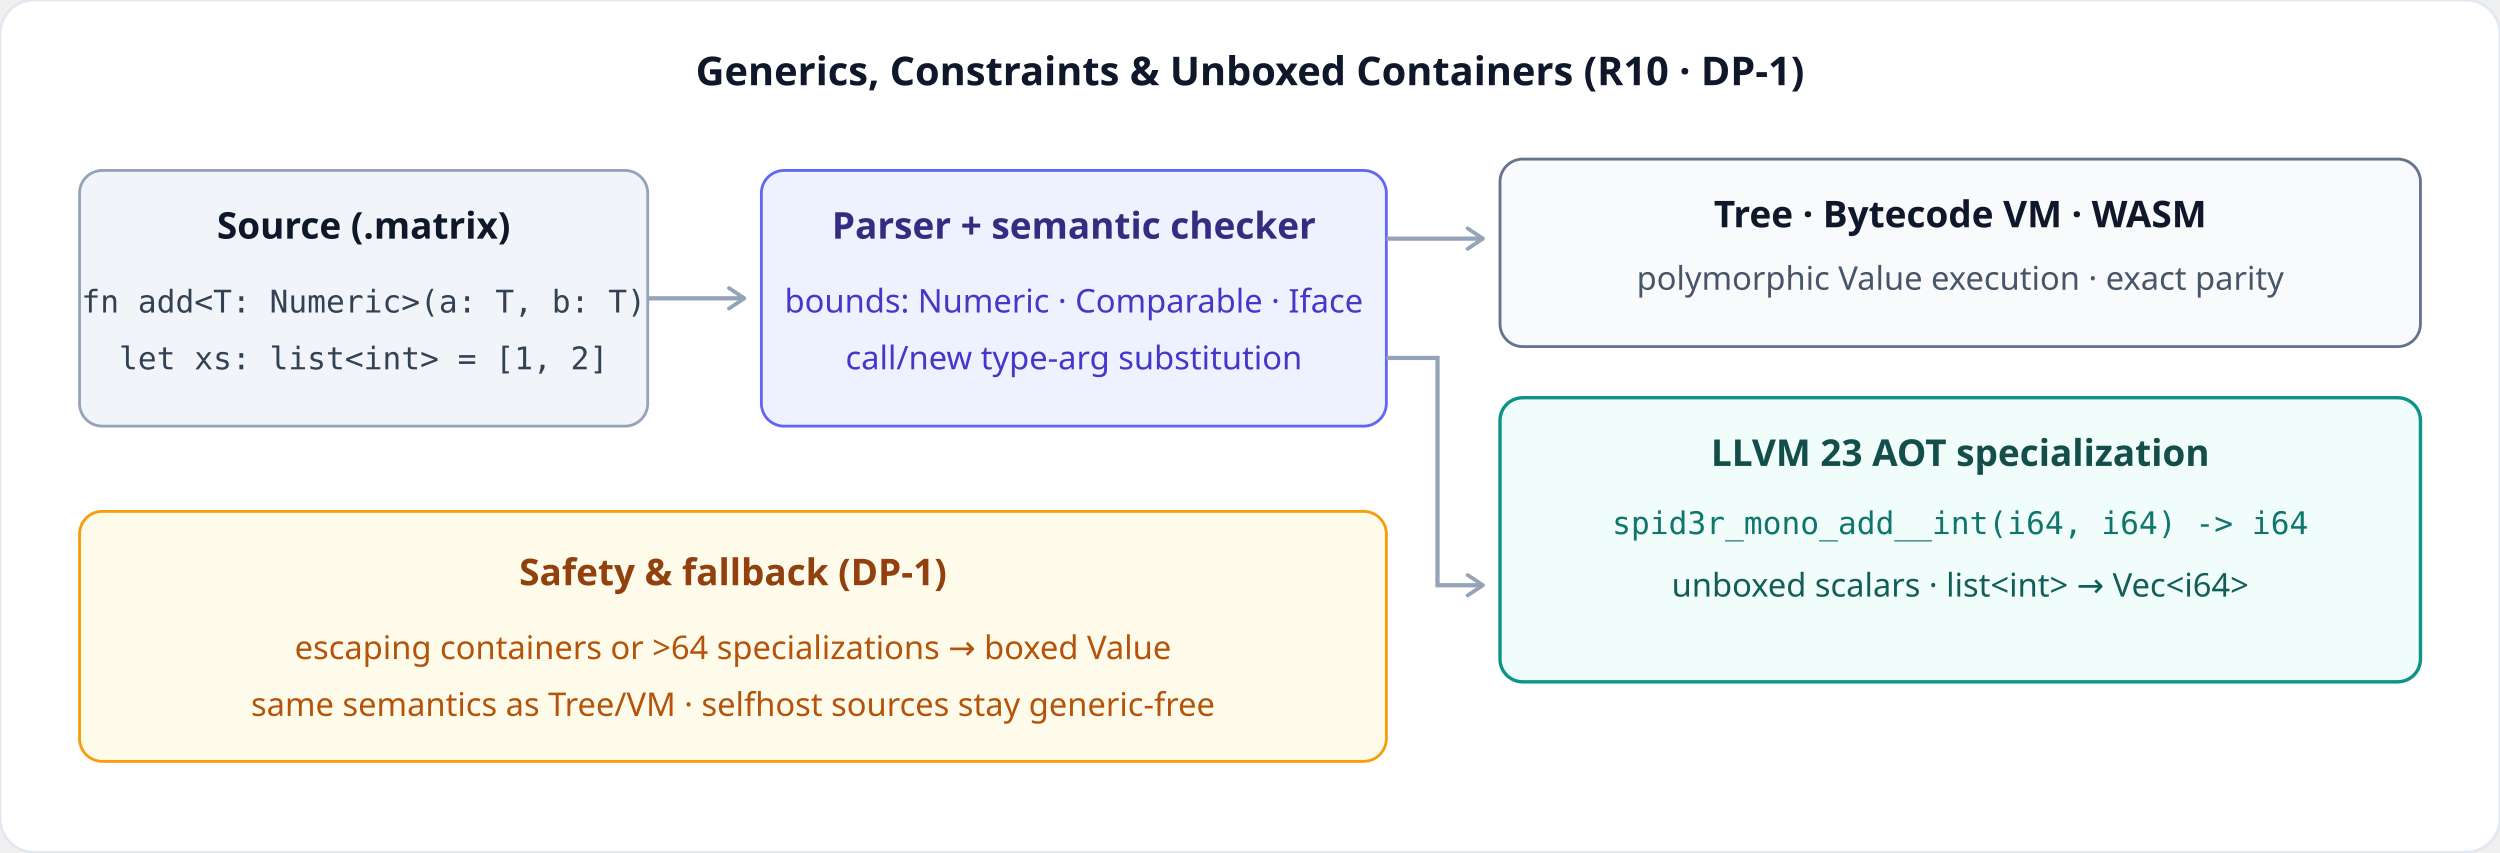
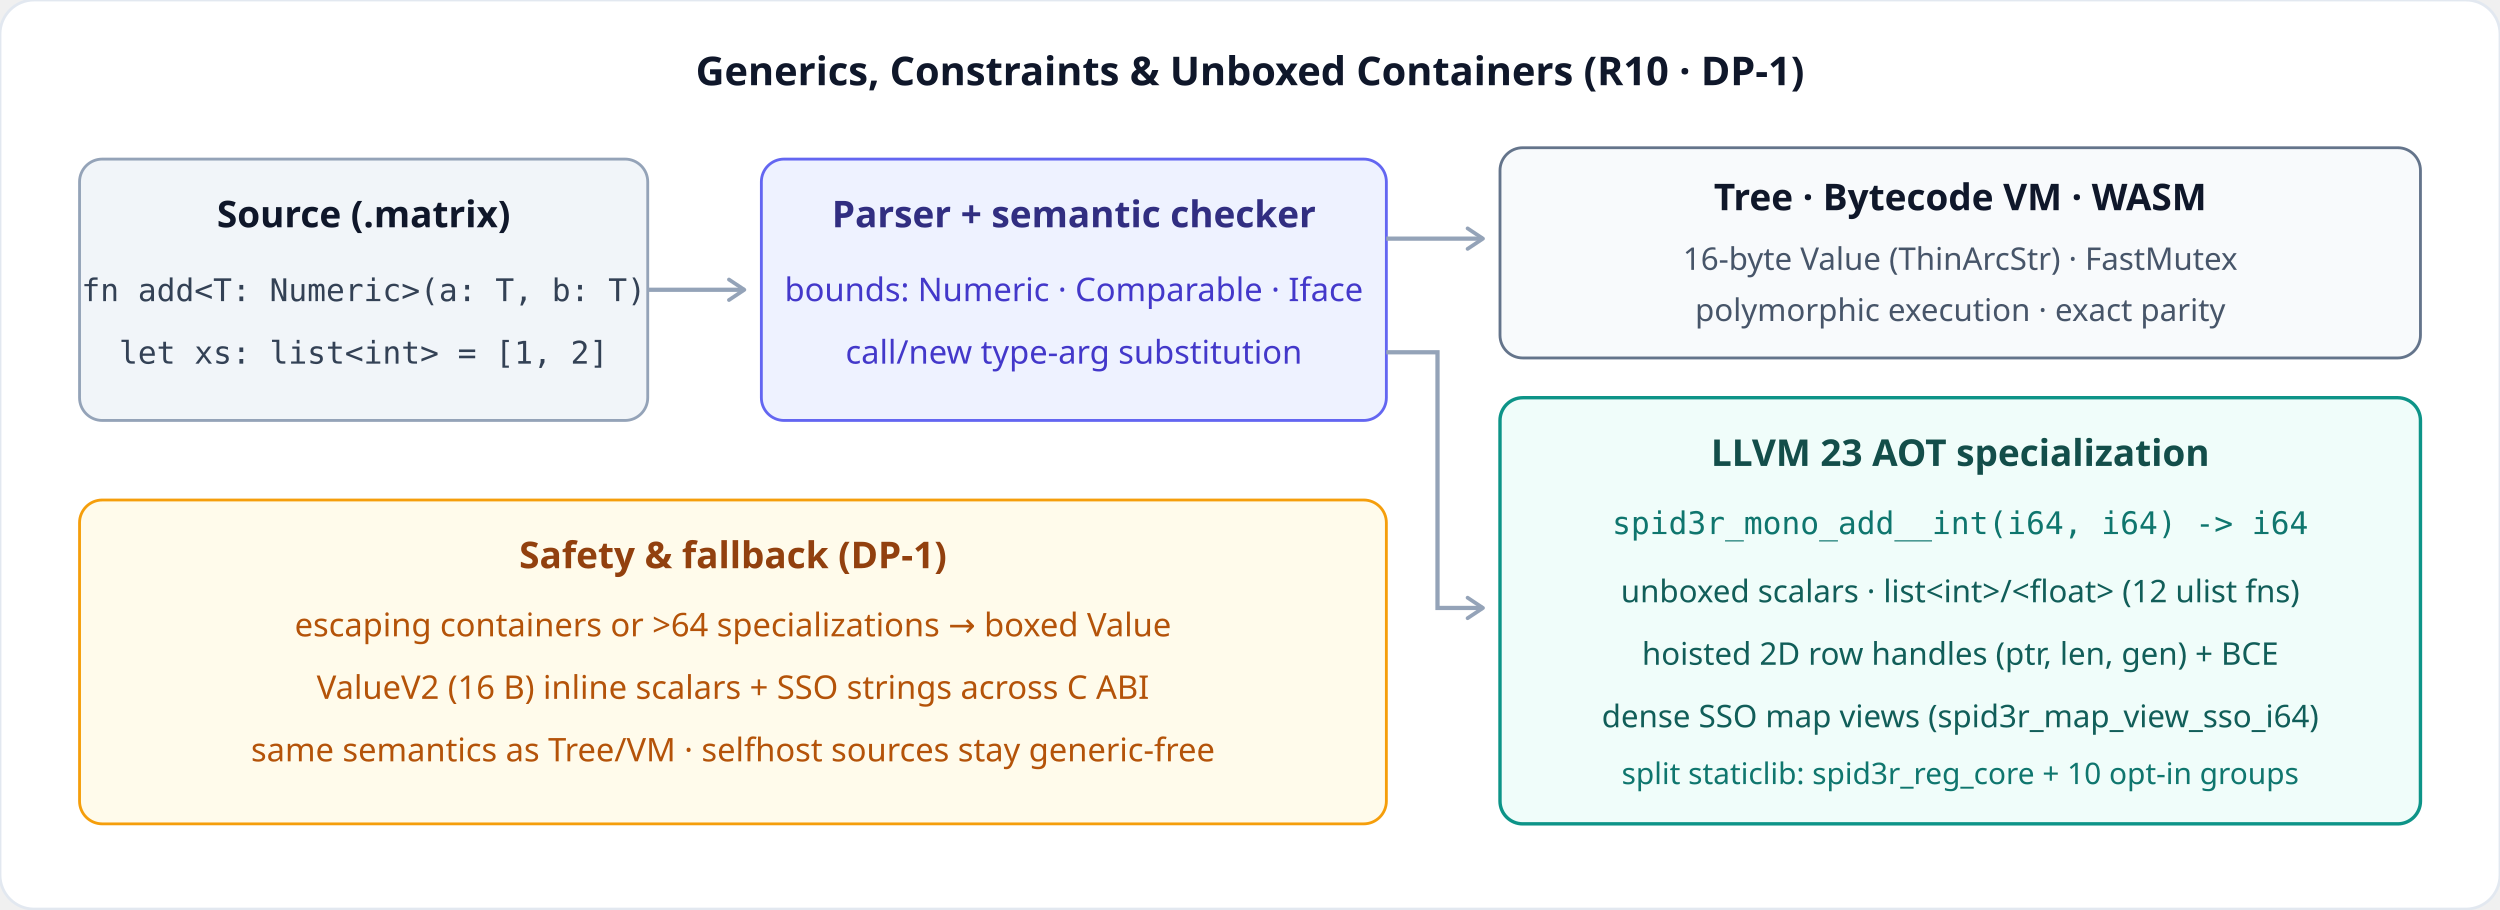
- <svg xmlns="http://www.w3.org/2000/svg" viewBox="0 0 880 300" width="880" height="300" role="img">
+ <svg xmlns="http://www.w3.org/2000/svg" viewBox="0 0 880 320" width="880" height="320" role="img">
  <defs>
    <marker id="arr-g" viewBox="0 0 10 10" refX="8" refY="5" markerWidth="6" markerHeight="6" orient="auto-start-reverse">
      <path d="M2 1L8 5L2 9" fill="none" stroke="#94A3B8" stroke-width="1.5" stroke-linecap="round" stroke-linejoin="round" />
    </marker>
  </defs>
-   <rect x="0" y="0" width="880" height="300" rx="12" fill="#FFFFFF" stroke="#E2E8F0" stroke-width="1" />
+   <rect x="0" y="0" width="880" height="320" rx="12" fill="#FFFFFF" stroke="#E2E8F0" stroke-width="1" />
  <text x="440" y="30" text-anchor="middle" font-family="ui-sans-serif, system-ui, sans-serif" font-size="14" font-weight="700" fill="#0F172A">Generics, Constraints &amp; Unboxed Containers (R10 · DP-1)</text>
-   <rect x="28" y="60" width="200" height="90" rx="8" fill="#F1F5F9" stroke="#94A3B8" stroke-width="1" />
-   <text x="128" y="84" text-anchor="middle" font-family="ui-sans-serif, system-ui, sans-serif" font-size="13" font-weight="600" fill="#0F172A">Source (.matrix)</text>
-   <text x="128" y="110" text-anchor="middle" font-family="ui-monospace, SFMono-Regular, Menlo, Consolas, monospace" font-size="11" fill="#334155">fn add&lt;T: Numeric&gt;(a: T, b: T)</text>
-   <text x="128" y="130" text-anchor="middle" font-family="ui-monospace, SFMono-Regular, Menlo, Consolas, monospace" font-size="11" fill="#334155">let xs: list&lt;int&gt; = [1, 2]</text>
-   <path d="M228 105 L262 105" fill="none" stroke="#94A3B8" stroke-width="1.5" marker-end="url(#arr-g)" />
-   <rect x="268" y="60" width="220" height="90" rx="8" fill="#EEF2FF" stroke="#6366F1" stroke-width="1" />
-   <text x="378" y="84" text-anchor="middle" font-family="ui-sans-serif, system-ui, sans-serif" font-size="13" font-weight="600" fill="#312E81">Parser + semantic checker</text>
-   <text x="378" y="110" text-anchor="middle" font-family="ui-sans-serif, system-ui, sans-serif" font-size="11.5" fill="#4338CA">bounds: Numeric · Comparable · Iface</text>
-   <text x="378" y="130" text-anchor="middle" font-family="ui-sans-serif, system-ui, sans-serif" font-size="11.5" fill="#4338CA">call/new type-arg substitution</text>
+   <rect x="28" y="56" width="200" height="92" rx="8" fill="#F1F5F9" stroke="#94A3B8" stroke-width="1" />
+   <text x="128" y="80" text-anchor="middle" font-family="ui-sans-serif, system-ui, sans-serif" font-size="13" font-weight="600" fill="#0F172A">Source (.matrix)</text>
+   <text x="128" y="106" text-anchor="middle" font-family="ui-monospace, SFMono-Regular, Menlo, Consolas, monospace" font-size="11" fill="#334155">fn add&lt;T: Numeric&gt;(a: T, b: T)</text>
+   <text x="128" y="128" text-anchor="middle" font-family="ui-monospace, SFMono-Regular, Menlo, Consolas, monospace" font-size="11" fill="#334155">let xs: list&lt;int&gt; = [1, 2]</text>
+   <path d="M228 102 L262 102" fill="none" stroke="#94A3B8" stroke-width="1.5" marker-end="url(#arr-g)" />
+   <rect x="268" y="56" width="220" height="92" rx="8" fill="#EEF2FF" stroke="#6366F1" stroke-width="1" />
+   <text x="378" y="80" text-anchor="middle" font-family="ui-sans-serif, system-ui, sans-serif" font-size="13" font-weight="600" fill="#312E81">Parser + semantic checker</text>
+   <text x="378" y="106" text-anchor="middle" font-family="ui-sans-serif, system-ui, sans-serif" font-size="11.5" fill="#4338CA">bounds: Numeric · Comparable · Iface</text>
+   <text x="378" y="128" text-anchor="middle" font-family="ui-sans-serif, system-ui, sans-serif" font-size="11.5" fill="#4338CA">call/new type-arg substitution</text>
  <path d="M488 84 L522 84" fill="none" stroke="#94A3B8" stroke-width="1.5" marker-end="url(#arr-g)" />
-   <path d="M488 126 L506 126 L506 206 L522 206" fill="none" stroke="#94A3B8" stroke-width="1.5" marker-end="url(#arr-g)" />
-   <rect x="528" y="56" width="324" height="66" rx="8" fill="#F8FAFC" stroke="#64748B" stroke-width="1" />
-   <text x="690" y="80" text-anchor="middle" font-family="ui-sans-serif, system-ui, sans-serif" font-size="13" font-weight="600" fill="#0F172A">Tree · Bytecode VM · WASM</text>
-   <text x="690" y="102" text-anchor="middle" font-family="ui-sans-serif, system-ui, sans-serif" font-size="11.5" fill="#475569">polymorphic Value execution · exact parity</text>
-   <rect x="528" y="140" width="324" height="100" rx="8" fill="#F0FDFA" stroke="#0D9488" stroke-width="1.2" />
+   <path d="M488 124 L506 124 L506 214 L522 214" fill="none" stroke="#94A3B8" stroke-width="1.5" marker-end="url(#arr-g)" />
+   <rect x="528" y="52" width="324" height="74" rx="8" fill="#F8FAFC" stroke="#64748B" stroke-width="1" />
+   <text x="690" y="74" text-anchor="middle" font-family="ui-sans-serif, system-ui, sans-serif" font-size="13" font-weight="600" fill="#0F172A">Tree · Bytecode VM · WASM</text>
+   <text x="690" y="95" text-anchor="middle" font-family="ui-sans-serif, system-ui, sans-serif" font-size="11" fill="#475569">16-byte Value (ThinArcStr) · FastMutex</text>
+   <text x="690" y="113" text-anchor="middle" font-family="ui-sans-serif, system-ui, sans-serif" font-size="11" fill="#475569">polymorphic execution · exact parity</text>
+   <rect x="528" y="140" width="324" height="150" rx="8" fill="#F0FDFA" stroke="#0D9488" stroke-width="1.2" />
  <text x="690" y="164" text-anchor="middle" font-family="ui-sans-serif, system-ui, sans-serif" font-size="13" font-weight="600" fill="#134E4A">LLVM 23 AOT specialization</text>
  <text x="690" y="188" text-anchor="middle" font-family="ui-monospace, SFMono-Regular, Menlo, Consolas, monospace" font-size="11" fill="#0F766E">spid3r_mono_add__int(i64, i64) -&gt; i64</text>
-   <text x="690" y="210" text-anchor="middle" font-family="ui-sans-serif, system-ui, sans-serif" font-size="11.5" fill="#115E59">unboxed scalars · list&lt;int&gt; → Vec&lt;i64&gt;</text>
-   <rect x="28" y="180" width="460" height="88" rx="8" fill="#FFFBEB" stroke="#F59E0B" stroke-width="1" />
-   <text x="258" y="206" text-anchor="middle" font-family="ui-sans-serif, system-ui, sans-serif" font-size="13" font-weight="600" fill="#92400E">Safety &amp; fallback (DP-1)</text>
-   <text x="258" y="232" text-anchor="middle" font-family="ui-sans-serif, system-ui, sans-serif" font-size="11.5" fill="#B45309">escaping containers or &gt;64 specializations → boxed Value</text>
-   <text x="258" y="252" text-anchor="middle" font-family="ui-sans-serif, system-ui, sans-serif" font-size="11.5" fill="#B45309">same semantics as Tree/VM · selfhost sources stay generic-free</text>
+   <text x="690" y="212" text-anchor="middle" font-family="ui-sans-serif, system-ui, sans-serif" font-size="11" fill="#115E59">unboxed scalars · list&lt;int&gt;/&lt;float&gt; (12 ulist fns)</text>
+   <text x="690" y="234" text-anchor="middle" font-family="ui-sans-serif, system-ui, sans-serif" font-size="11" fill="#115E59">hoisted 2D row handles (ptr, len, gen) + BCE</text>
+   <text x="690" y="256" text-anchor="middle" font-family="ui-sans-serif, system-ui, sans-serif" font-size="11" fill="#115E59">dense SSO map views (spid3r_map_view_sso_i64)</text>
+   <text x="690" y="276" text-anchor="middle" font-family="ui-sans-serif, system-ui, sans-serif" font-size="10.5" fill="#0F766E">split staticlib: spid3r_reg_core + 10 opt-in groups</text>
+   <rect x="28" y="176" width="460" height="114" rx="8" fill="#FFFBEB" stroke="#F59E0B" stroke-width="1" />
+   <text x="258" y="200" text-anchor="middle" font-family="ui-sans-serif, system-ui, sans-serif" font-size="13" font-weight="600" fill="#92400E">Safety &amp; fallback (DP-1)</text>
+   <text x="258" y="224" text-anchor="middle" font-family="ui-sans-serif, system-ui, sans-serif" font-size="11.5" fill="#B45309">escaping containers or &gt;64 specializations → boxed Value</text>
+   <text x="258" y="246" text-anchor="middle" font-family="ui-sans-serif, system-ui, sans-serif" font-size="11.5" fill="#B45309">ValueV2 (16 B) inline scalars + SSO strings across C ABI</text>
+   <text x="258" y="268" text-anchor="middle" font-family="ui-sans-serif, system-ui, sans-serif" font-size="11.5" fill="#B45309">same semantics as Tree/VM · selfhost sources stay generic-free</text>
</svg>
